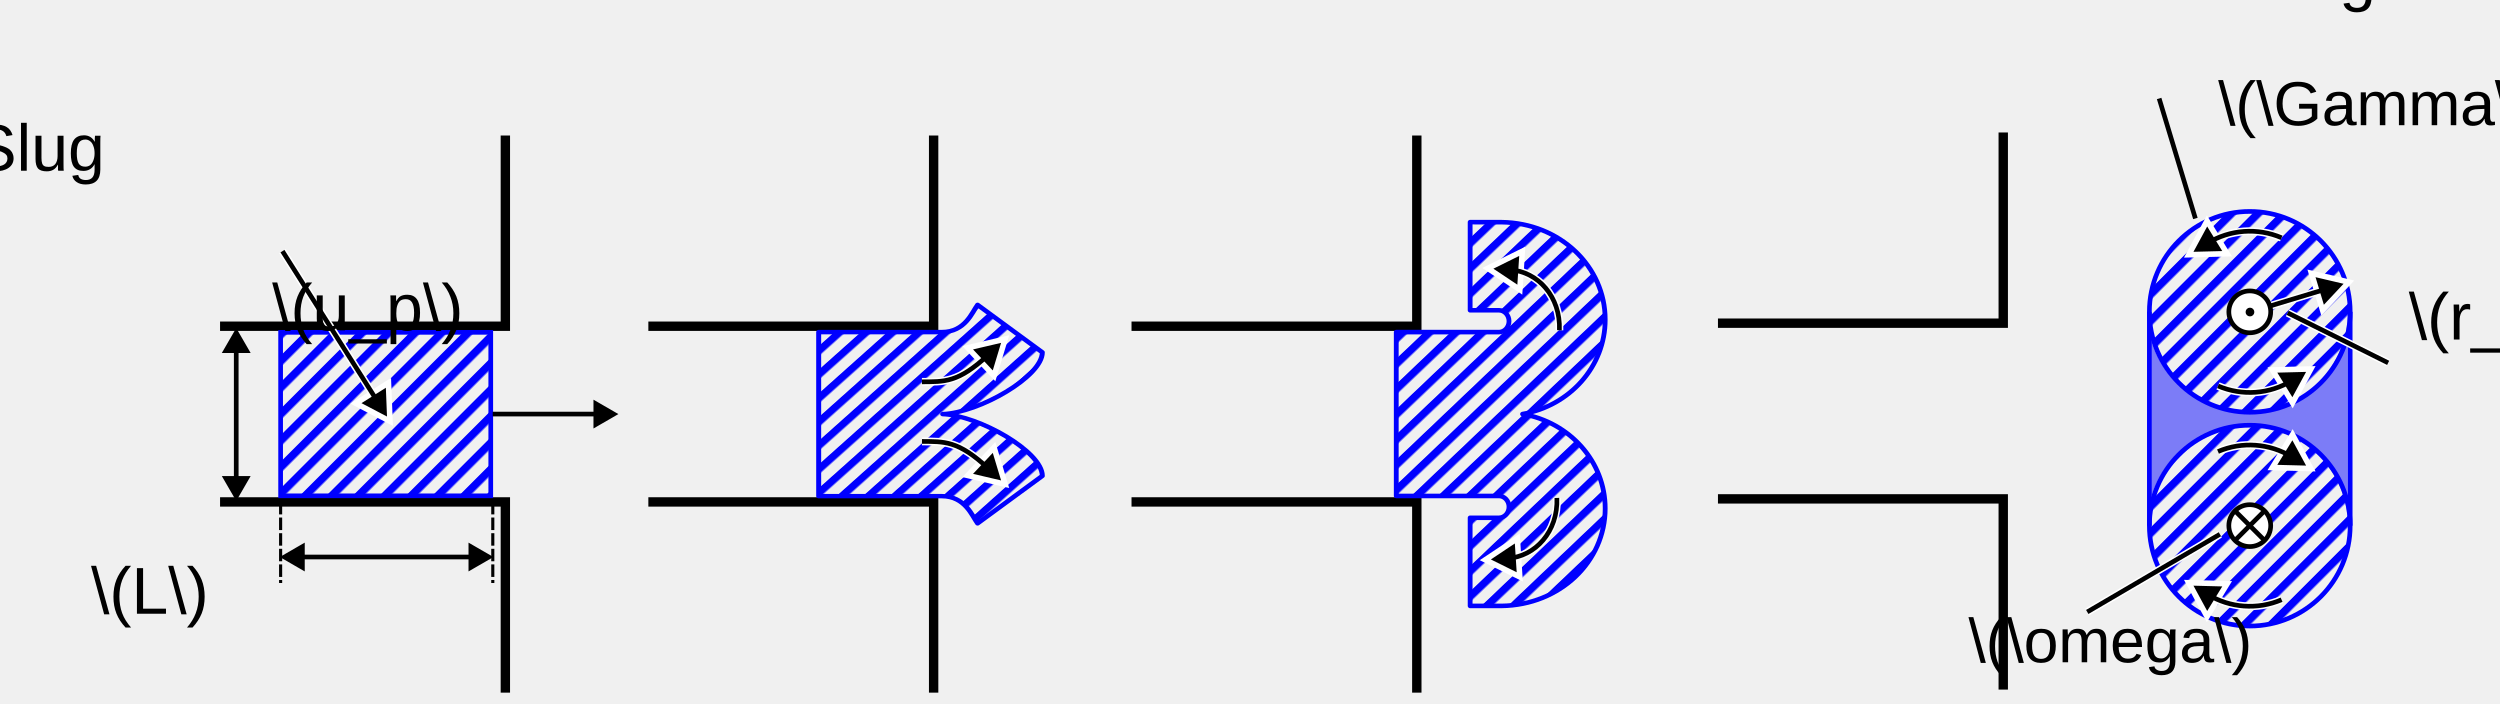
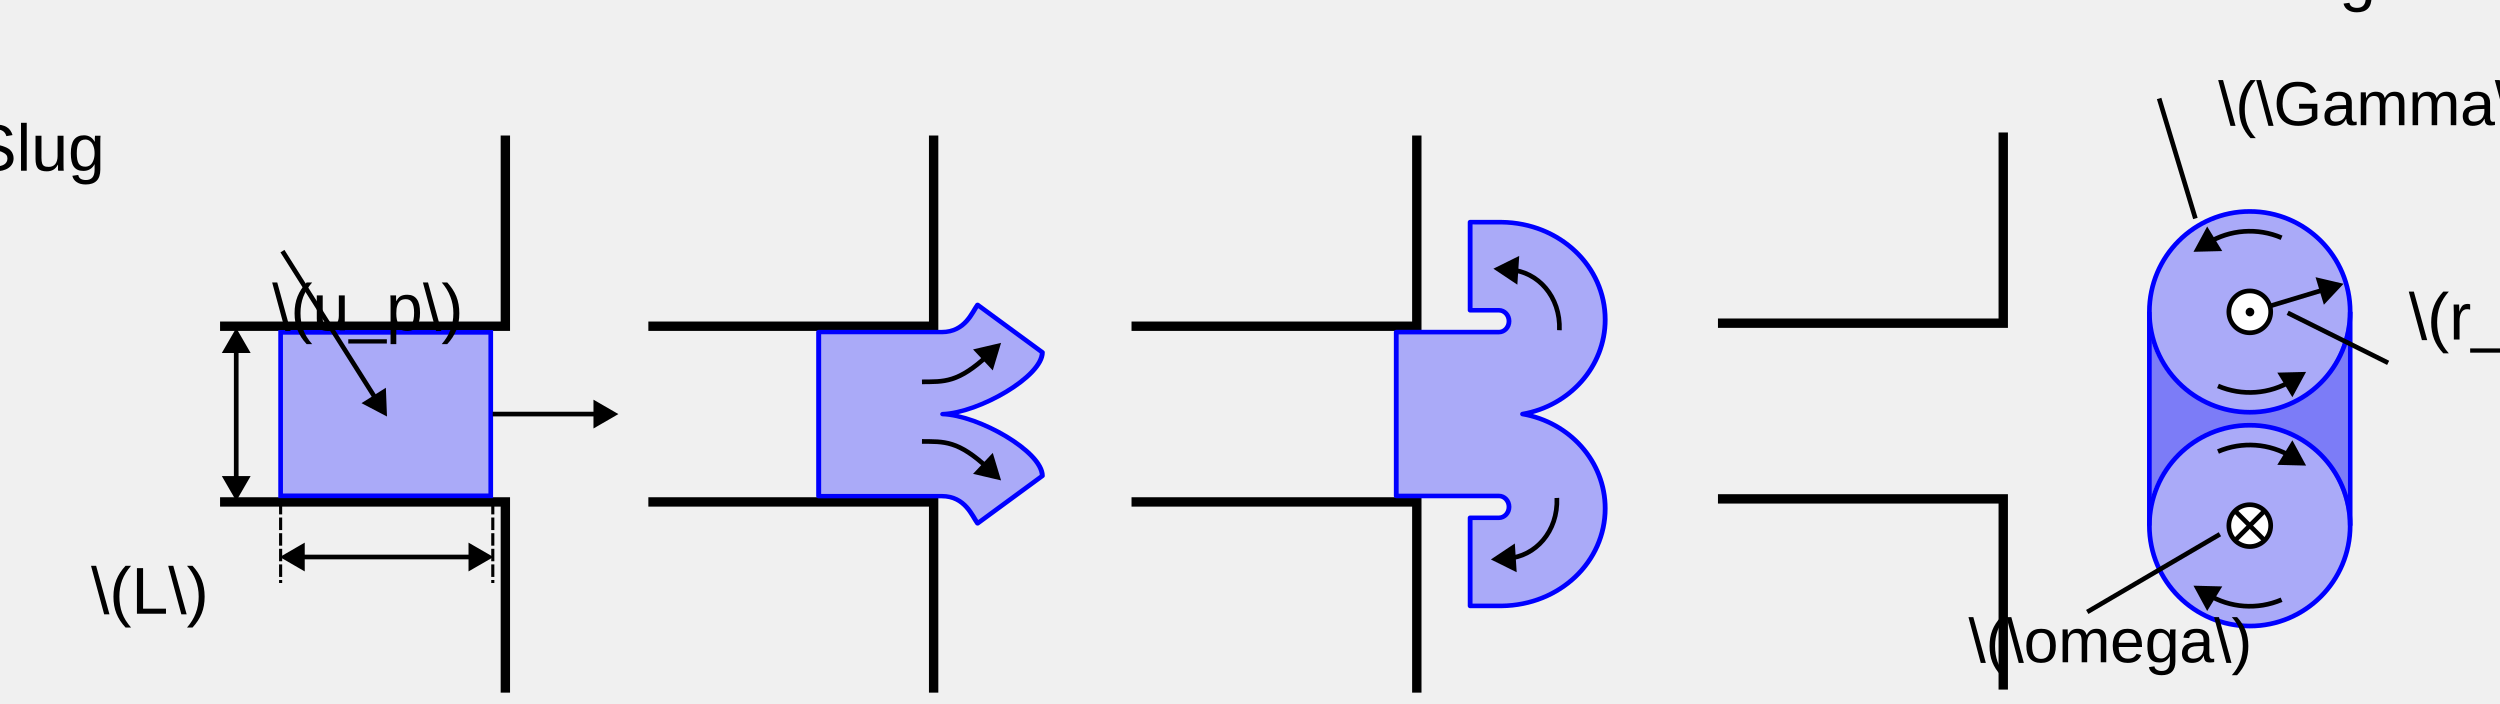
<svg xmlns="http://www.w3.org/2000/svg" xmlns:xlink="http://www.w3.org/1999/xlink" width="160mm" height="45mm" viewBox="0 0 160 45" version="1.1" id="svg1">
  <defs id="defs1">
    <pattern xlink:href="#pattern159" preserveAspectRatio="xMidYMid" id="pattern167" patternTransform="matrix(0.4071084,0.4071084,-0.4071084,0.4071084,-11.43899,114.5843)" />
    <pattern xlink:href="#pattern151" preserveAspectRatio="xMidYMid" id="pattern159" patternTransform="matrix(0.4071084,0.4071084,-0.4071084,0.4071084,-11.74365,114.432)" />
    <pattern xlink:href="#pattern143" preserveAspectRatio="xMidYMid" id="pattern151" patternTransform="matrix(0.4071084,0.4071084,-0.4071084,0.4071084,-11.74365,114.1273)" />
    <pattern xlink:href="#pattern135" preserveAspectRatio="xMidYMid" id="pattern143" patternTransform="matrix(0.4010337,0.4010337,-0.4010337,0.4010337,-8.985239,114.8958)" />
    <pattern xlink:href="#pattern120" preserveAspectRatio="xMidYMid" id="pattern135" patternTransform="matrix(0.4010337,0.4010337,-0.4010337,0.4010337,-5.233797,115.346)" />
    <pattern xlink:href="#pattern112" preserveAspectRatio="xMidYMid" id="pattern120" patternTransform="matrix(0.3535534,0.3535534,-0.3535534,0.3535534,-5.899609,115.346)" />
    <pattern xlink:href="#pattern104" preserveAspectRatio="xMidYMid" id="pattern112" patternTransform="matrix(0.3535534,0.3535534,-0.3535534,0.3535534,-5.899609,115.346)" />
    <pattern xlink:href="#pattern96" preserveAspectRatio="xMidYMid" id="pattern104" patternTransform="matrix(0.3535534,0.3535534,-0.3535534,0.3535534,-5.899609,115.346)" />
    <pattern xlink:href="#pattern88" preserveAspectRatio="xMidYMid" id="pattern96" patternTransform="matrix(0.3535534,0.3535534,-0.3535534,0.3535534,-5.899609,115.346)" />
    <pattern xlink:href="#pattern80" preserveAspectRatio="xMidYMid" id="pattern88" patternTransform="matrix(0.3535534,0.3535534,-0.3535534,0.3535534,-5.899609,115.346)" />
    <pattern xlink:href="#pattern72" preserveAspectRatio="xMidYMid" id="pattern80" patternTransform="matrix(0.3535534,0.3535534,-0.3535534,0.3535534,-5.899609,115.346)" />
    <pattern xlink:href="#pattern64" preserveAspectRatio="xMidYMid" id="pattern72" patternTransform="matrix(0.3535534,0.3535534,-0.3535534,0.3535534,-5.899609,115.346)" />
    <pattern xlink:href="#pattern56" preserveAspectRatio="xMidYMid" id="pattern64" patternTransform="matrix(0.3535534,0.3535534,-0.3535534,0.3535534,-5.899609,115.346)" />
    <pattern xlink:href="#pattern48" preserveAspectRatio="xMidYMid" id="pattern56" patternTransform="matrix(0.3535534,0.3535534,-0.3535534,0.3535534,-5.899609,115.346)" />
    <pattern xlink:href="#pattern10" preserveAspectRatio="xMidYMid" id="pattern48" patternTransform="matrix(0.3535534,0.3535534,-0.3535534,0.3535534,-0.8570025,116.4043)" />
    <pattern xlink:href="#Strips1_1" preserveAspectRatio="xMidYMid" id="pattern10" patternTransform="matrix(0.3535534,0.3535534,-0.3535534,0.3535534,0,0)" x="0" y="0" width="2.4" />
    <pattern patternUnits="userSpaceOnUse" width="2" height="10" patternTransform="translate(0,0) scale(2,2)" preserveAspectRatio="xMidYMid" id="Strips1_1" style="fill:#0000ff">
      <rect style="stroke:none" x="0" y="-0.5" width="1" height="11" id="rect134" />
    </pattern>
    <clipPath id="clip0">
      <rect x="165" y="213" width="1027" height="469" id="rect1" />
    </clipPath>
    <clipPath id="clip1">
      <rect x="0" y="0" width="9782175" height="4467225" id="rect2" />
    </clipPath>
    <clipPath id="clip3">
      <rect x="0" y="0" width="9778259" height="4467225" id="rect3" />
    </clipPath>
    <marker style="overflow:visible" id="Triangle-4" refX="0" refY="0" orient="auto-start-reverse" markerWidth="1" markerHeight="1" viewBox="0 0 1 1" preserveAspectRatio="xMidYMid">
      <path style="fill:context-stroke;fill-rule:evenodd;stroke:context-stroke;stroke-width:0.5pt" d="M 2.885,0 -1.44,2.5 v -5 z" id="path135-6" />
    </marker>
    <marker style="overflow:visible" id="Triangle-4-5" refX="0" refY="0" orient="auto-start-reverse" markerWidth="1" markerHeight="1" viewBox="0 0 1 1" preserveAspectRatio="xMidYMid">
      <path style="fill:context-stroke;fill-rule:evenodd;stroke:context-stroke;stroke-width:0.5pt" d="M 2.885,0 -1.44,2.5 v -5 z" id="path135-6-2" />
    </marker>
    <marker style="overflow:visible" id="Triangle-4-7" refX="0" refY="0" orient="auto-start-reverse" markerWidth="1" markerHeight="1" viewBox="0 0 1 1" preserveAspectRatio="xMidYMid">
      <path style="fill:context-stroke;fill-rule:evenodd;stroke:context-stroke;stroke-width:0.5pt" d="M 2.885,0 -1.44,2.5 v -5 z" id="path135-6-1" />
    </marker>
    <marker style="overflow:visible" id="Triangle-4-7-3" refX="0" refY="0" orient="auto-start-reverse" markerWidth="1" markerHeight="1" viewBox="0 0 1 1" preserveAspectRatio="xMidYMid">
      <path style="fill:context-stroke;fill-rule:evenodd;stroke:context-stroke;stroke-width:0.5pt" d="M 2.885,0 -1.44,2.5 v -5 z" id="path135-6-1-2" />
    </marker>
    <marker style="overflow:visible" id="Triangle-4-7-4" refX="0" refY="0" orient="auto-start-reverse" markerWidth="1" markerHeight="1" viewBox="0 0 1 1" preserveAspectRatio="xMidYMid">
      <path style="fill:context-stroke;fill-rule:evenodd;stroke:context-stroke;stroke-width:0.5pt" d="M 2.885,0 -1.44,2.5 v -5 z" id="path135-6-1-24" />
    </marker>
    <marker style="overflow:visible" id="Triangle-4-7-3-4" refX="0" refY="0" orient="auto-start-reverse" markerWidth="1" markerHeight="1" viewBox="0 0 1 1" preserveAspectRatio="xMidYMid">
      <path style="fill:context-stroke;fill-rule:evenodd;stroke:context-stroke;stroke-width:0.5pt" d="M 2.885,0 -1.44,2.5 v -5 z" id="path135-6-1-2-8" />
    </marker>
    <pattern xlink:href="#pattern151-4" preserveAspectRatio="xMidYMid" id="pattern159-1" patternTransform="matrix(0.4071084,0.4071084,-0.4071084,0.4071084,-11.74365,114.432)" />
    <pattern xlink:href="#pattern143-7" preserveAspectRatio="xMidYMid" id="pattern151-4" patternTransform="matrix(0.4071084,0.4071084,-0.4071084,0.4071084,-11.74365,114.1273)" />
    <pattern xlink:href="#pattern135-4" preserveAspectRatio="xMidYMid" id="pattern143-7" patternTransform="matrix(0.4010337,0.4010337,-0.4010337,0.4010337,-8.985239,114.8958)" />
    <pattern xlink:href="#pattern120-2" preserveAspectRatio="xMidYMid" id="pattern135-4" patternTransform="matrix(0.4010337,0.4010337,-0.4010337,0.4010337,-5.233797,115.346)" />
    <pattern xlink:href="#pattern112-3" preserveAspectRatio="xMidYMid" id="pattern120-2" patternTransform="matrix(0.3535534,0.3535534,-0.3535534,0.3535534,-5.899609,115.346)" />
    <pattern xlink:href="#pattern104-8" preserveAspectRatio="xMidYMid" id="pattern112-3" patternTransform="matrix(0.3535534,0.3535534,-0.3535534,0.3535534,-5.899609,115.346)" />
    <pattern xlink:href="#pattern96-6" preserveAspectRatio="xMidYMid" id="pattern104-8" patternTransform="matrix(0.3535534,0.3535534,-0.3535534,0.3535534,-5.899609,115.346)" />
    <pattern xlink:href="#pattern88-5" preserveAspectRatio="xMidYMid" id="pattern96-6" patternTransform="matrix(0.3535534,0.3535534,-0.3535534,0.3535534,-5.899609,115.346)" />
    <pattern xlink:href="#pattern80-9" preserveAspectRatio="xMidYMid" id="pattern88-5" patternTransform="matrix(0.3535534,0.3535534,-0.3535534,0.3535534,-5.899609,115.346)" />
    <pattern xlink:href="#pattern72-6" preserveAspectRatio="xMidYMid" id="pattern80-9" patternTransform="matrix(0.3535534,0.3535534,-0.3535534,0.3535534,-5.899609,115.346)" />
    <pattern xlink:href="#pattern64-9" preserveAspectRatio="xMidYMid" id="pattern72-6" patternTransform="matrix(0.3535534,0.3535534,-0.3535534,0.3535534,-5.899609,115.346)" />
    <pattern xlink:href="#pattern56-7" preserveAspectRatio="xMidYMid" id="pattern64-9" patternTransform="matrix(0.3535534,0.3535534,-0.3535534,0.3535534,-5.899609,115.346)" />
    <pattern xlink:href="#pattern48-8" preserveAspectRatio="xMidYMid" id="pattern56-7" patternTransform="matrix(0.3535534,0.3535534,-0.3535534,0.3535534,-5.899609,115.346)" />
    <pattern xlink:href="#pattern10-6" preserveAspectRatio="xMidYMid" id="pattern48-8" patternTransform="matrix(0.3535534,0.3535534,-0.3535534,0.3535534,-0.8570025,116.4043)" />
    <pattern xlink:href="#Strips1_1-6" preserveAspectRatio="xMidYMid" id="pattern10-6" patternTransform="matrix(0.3535534,0.3535534,-0.3535534,0.3535534,0,0)" x="0" y="0" width="2.4" />
    <pattern patternUnits="userSpaceOnUse" width="2" height="10" patternTransform="translate(0,0) scale(2,2)" preserveAspectRatio="xMidYMid" id="Strips1_1-6" style="fill:#0000ff">
      <rect style="stroke:none" x="0" y="-0.5" width="1" height="11" id="rect134-0" />
    </pattern>
    <pattern xlink:href="#pattern159-1" preserveAspectRatio="xMidYMid" id="pattern1" patternTransform="matrix(0.4071084,0.4071084,-0.4071084,0.4071084,-11.43899,114.5843)" />
    <pattern xlink:href="#pattern151-4" preserveAspectRatio="xMidYMid" id="pattern2" patternTransform="matrix(0.4071084,0.4071084,-0.4071084,0.4071084,-11.74365,114.432)" />
    <pattern xlink:href="#pattern143-7" preserveAspectRatio="xMidYMid" id="pattern3" patternTransform="matrix(0.4071084,0.4071084,-0.4071084,0.4071084,-11.74365,114.1273)" />
    <pattern xlink:href="#pattern135-4" preserveAspectRatio="xMidYMid" id="pattern4" patternTransform="matrix(0.4010337,0.4010337,-0.4010337,0.4010337,-8.985239,114.8958)" />
    <pattern xlink:href="#pattern120-2" preserveAspectRatio="xMidYMid" id="pattern5" patternTransform="matrix(0.4010337,0.4010337,-0.4010337,0.4010337,-5.233797,115.346)" />
    <pattern xlink:href="#pattern112-3" preserveAspectRatio="xMidYMid" id="pattern6" patternTransform="matrix(0.3535534,0.3535534,-0.3535534,0.3535534,-5.899609,115.346)" />
    <pattern xlink:href="#pattern104-8" preserveAspectRatio="xMidYMid" id="pattern7" patternTransform="matrix(0.3535534,0.3535534,-0.3535534,0.3535534,-5.899609,115.346)" />
    <pattern xlink:href="#pattern96-6" preserveAspectRatio="xMidYMid" id="pattern8" patternTransform="matrix(0.3535534,0.3535534,-0.3535534,0.3535534,-5.899609,115.346)" />
    <pattern xlink:href="#pattern88-5" preserveAspectRatio="xMidYMid" id="pattern9" patternTransform="matrix(0.3535534,0.3535534,-0.3535534,0.3535534,-5.899609,115.346)" />
    <pattern xlink:href="#pattern80-9" preserveAspectRatio="xMidYMid" id="pattern11" patternTransform="matrix(0.3535534,0.3535534,-0.3535534,0.3535534,-5.899609,115.346)" />
    <pattern xlink:href="#pattern72-6" preserveAspectRatio="xMidYMid" id="pattern12" patternTransform="matrix(0.3535534,0.3535534,-0.3535534,0.3535534,-5.899609,115.346)" />
    <pattern xlink:href="#pattern64-9" preserveAspectRatio="xMidYMid" id="pattern13" patternTransform="matrix(0.3535534,0.3535534,-0.3535534,0.3535534,-5.899609,115.346)" />
    <pattern xlink:href="#pattern56-7" preserveAspectRatio="xMidYMid" id="pattern14" patternTransform="matrix(0.3535534,0.3535534,-0.3535534,0.3535534,-5.899609,115.346)" />
    <pattern xlink:href="#pattern48-8" preserveAspectRatio="xMidYMid" id="pattern15" patternTransform="matrix(0.3535534,0.3535534,-0.3535534,0.3535534,-5.899609,115.346)" />
    <pattern xlink:href="#pattern10-6" preserveAspectRatio="xMidYMid" id="pattern16" patternTransform="matrix(0.3535534,0.3535534,-0.3535534,0.3535534,-0.8570025,116.4043)" />
    <pattern xlink:href="#Strips1_1-6" preserveAspectRatio="xMidYMid" id="pattern17" patternTransform="matrix(0.3535534,0.3535534,-0.3535534,0.3535534,0,0)" x="0" y="0" width="2.4" />
    <pattern xlink:href="#pattern159-1" preserveAspectRatio="xMidYMid" id="pattern19" patternTransform="matrix(0.4071084,0.4071084,-0.4071084,0.4071084,-11.43899,114.5843)" />
    <pattern xlink:href="#pattern151-4" preserveAspectRatio="xMidYMid" id="pattern20" patternTransform="matrix(0.4071084,0.4071084,-0.4071084,0.4071084,-11.74365,114.432)" />
    <pattern xlink:href="#pattern143-7" preserveAspectRatio="xMidYMid" id="pattern21" patternTransform="matrix(0.4071084,0.4071084,-0.4071084,0.4071084,-11.74365,114.1273)" />
    <pattern xlink:href="#pattern135-4" preserveAspectRatio="xMidYMid" id="pattern22" patternTransform="matrix(0.4010337,0.4010337,-0.4010337,0.4010337,-8.985239,114.8958)" />
    <pattern xlink:href="#pattern120-2" preserveAspectRatio="xMidYMid" id="pattern23" patternTransform="matrix(0.4010337,0.4010337,-0.4010337,0.4010337,-5.233797,115.346)" />
    <pattern xlink:href="#pattern112-3" preserveAspectRatio="xMidYMid" id="pattern24" patternTransform="matrix(0.3535534,0.3535534,-0.3535534,0.3535534,-5.899609,115.346)" />
    <pattern xlink:href="#pattern104-8" preserveAspectRatio="xMidYMid" id="pattern25" patternTransform="matrix(0.3535534,0.3535534,-0.3535534,0.3535534,-5.899609,115.346)" />
    <pattern xlink:href="#pattern96-6" preserveAspectRatio="xMidYMid" id="pattern26" patternTransform="matrix(0.3535534,0.3535534,-0.3535534,0.3535534,-5.899609,115.346)" />
    <pattern xlink:href="#pattern88-5" preserveAspectRatio="xMidYMid" id="pattern27" patternTransform="matrix(0.3535534,0.3535534,-0.3535534,0.3535534,-5.899609,115.346)" />
    <pattern xlink:href="#pattern80-9" preserveAspectRatio="xMidYMid" id="pattern28" patternTransform="matrix(0.3535534,0.3535534,-0.3535534,0.3535534,-5.899609,115.346)" />
    <pattern xlink:href="#pattern72-6" preserveAspectRatio="xMidYMid" id="pattern29" patternTransform="matrix(0.3535534,0.3535534,-0.3535534,0.3535534,-5.899609,115.346)" />
    <pattern xlink:href="#pattern64-9" preserveAspectRatio="xMidYMid" id="pattern30" patternTransform="matrix(0.3535534,0.3535534,-0.3535534,0.3535534,-5.899609,115.346)" />
    <pattern xlink:href="#pattern56-7" preserveAspectRatio="xMidYMid" id="pattern31" patternTransform="matrix(0.3535534,0.3535534,-0.3535534,0.3535534,-5.899609,115.346)" />
    <pattern xlink:href="#pattern48-8" preserveAspectRatio="xMidYMid" id="pattern32" patternTransform="matrix(0.3535534,0.3535534,-0.3535534,0.3535534,-5.899609,115.346)" />
    <pattern xlink:href="#pattern10-6" preserveAspectRatio="xMidYMid" id="pattern33" patternTransform="matrix(0.3535534,0.3535534,-0.3535534,0.3535534,-0.8570025,116.4043)" />
    <pattern xlink:href="#Strips1_1-6" preserveAspectRatio="xMidYMid" id="pattern34" patternTransform="matrix(0.3535534,0.3535534,-0.3535534,0.3535534,0,0)" x="0" y="0" width="2.4" />
    <pattern xlink:href="#pattern159-1" preserveAspectRatio="xMidYMid" id="pattern36" patternTransform="matrix(0.4071084,0.4071084,-0.4071084,0.4071084,-11.43899,114.5843)" />
    <pattern xlink:href="#pattern151-4" preserveAspectRatio="xMidYMid" id="pattern37" patternTransform="matrix(0.4071084,0.4071084,-0.4071084,0.4071084,-11.74365,114.432)" />
    <pattern xlink:href="#pattern143-7" preserveAspectRatio="xMidYMid" id="pattern38" patternTransform="matrix(0.4071084,0.4071084,-0.4071084,0.4071084,-11.74365,114.1273)" />
    <pattern xlink:href="#pattern135-4" preserveAspectRatio="xMidYMid" id="pattern39" patternTransform="matrix(0.4010337,0.4010337,-0.4010337,0.4010337,-8.985239,114.8958)" />
    <pattern xlink:href="#pattern120-2" preserveAspectRatio="xMidYMid" id="pattern40" patternTransform="matrix(0.4010337,0.4010337,-0.4010337,0.4010337,-5.233797,115.346)" />
    <pattern xlink:href="#pattern112-3" preserveAspectRatio="xMidYMid" id="pattern41" patternTransform="matrix(0.3535534,0.3535534,-0.3535534,0.3535534,-5.899609,115.346)" />
    <pattern xlink:href="#pattern104-8" preserveAspectRatio="xMidYMid" id="pattern42" patternTransform="matrix(0.3535534,0.3535534,-0.3535534,0.3535534,-5.899609,115.346)" />
    <pattern xlink:href="#pattern96-6" preserveAspectRatio="xMidYMid" id="pattern43" patternTransform="matrix(0.3535534,0.3535534,-0.3535534,0.3535534,-5.899609,115.346)" />
    <pattern xlink:href="#pattern88-5" preserveAspectRatio="xMidYMid" id="pattern44" patternTransform="matrix(0.3535534,0.3535534,-0.3535534,0.3535534,-5.899609,115.346)" />
    <pattern xlink:href="#pattern80-9" preserveAspectRatio="xMidYMid" id="pattern45" patternTransform="matrix(0.3535534,0.3535534,-0.3535534,0.3535534,-5.899609,115.346)" />
    <pattern xlink:href="#pattern72-6" preserveAspectRatio="xMidYMid" id="pattern46" patternTransform="matrix(0.3535534,0.3535534,-0.3535534,0.3535534,-5.899609,115.346)" />
    <pattern xlink:href="#pattern64-9" preserveAspectRatio="xMidYMid" id="pattern47" patternTransform="matrix(0.3535534,0.3535534,-0.3535534,0.3535534,-5.899609,115.346)" />
    <pattern xlink:href="#pattern56-7" preserveAspectRatio="xMidYMid" id="pattern49" patternTransform="matrix(0.3535534,0.3535534,-0.3535534,0.3535534,-5.899609,115.346)" />
    <pattern xlink:href="#pattern48-8" preserveAspectRatio="xMidYMid" id="pattern50" patternTransform="matrix(0.3535534,0.3535534,-0.3535534,0.3535534,-5.899609,115.346)" />
    <pattern xlink:href="#pattern10-6" preserveAspectRatio="xMidYMid" id="pattern51" patternTransform="matrix(0.3535534,0.3535534,-0.3535534,0.3535534,-0.8570025,116.4043)" />
    <pattern xlink:href="#Strips1_1-6" preserveAspectRatio="xMidYMid" id="pattern52" patternTransform="matrix(0.3535534,0.3535534,-0.3535534,0.3535534,0,0)" x="0" y="0" width="2.4" />
-     <marker style="overflow:visible" id="Triangle-4-57" refX="0" refY="0" orient="auto-start-reverse" markerWidth="1" markerHeight="1" viewBox="0 0 1 1" preserveAspectRatio="xMidYMid">
-       <path style="fill:context-stroke;fill-rule:evenodd;stroke:context-stroke;stroke-width:0.5pt" d="M 2.885,0 -1.44,2.5 v -5 z" id="path135-6-17" />
-     </marker>
-     <marker style="overflow:visible" id="Triangle-4-8" refX="0" refY="0" orient="auto-start-reverse" markerWidth="1" markerHeight="1" viewBox="0 0 1 1" preserveAspectRatio="xMidYMid">
-       <path style="fill:context-stroke;fill-rule:evenodd;stroke:context-stroke;stroke-width:0.5pt" d="M 2.885,0 -1.44,2.5 v -5 z" id="path135-6-29" />
-     </marker>
-     <marker style="overflow:visible" id="Triangle-4-5-2" refX="0" refY="0" orient="auto-start-reverse" markerWidth="1" markerHeight="1" viewBox="0 0 1 1" preserveAspectRatio="xMidYMid">
-       <path style="fill:context-stroke;fill-rule:evenodd;stroke:context-stroke;stroke-width:0.5pt" d="M 2.885,0 -1.44,2.5 v -5 z" id="path135-6-2-7" />
-     </marker>
-     <marker style="overflow:visible" id="Triangle-4-1" refX="0" refY="0" orient="auto-start-reverse" markerWidth="1" markerHeight="1" viewBox="0 0 1 1" preserveAspectRatio="xMidYMid">
-       <path style="fill:context-stroke;fill-rule:evenodd;stroke:context-stroke;stroke-width:0.5pt" d="M 2.885,0 -1.44,2.5 v -5 z" id="path135-6-19" />
-     </marker>
-     <marker style="overflow:visible" id="Triangle-4-7-41" refX="0" refY="0" orient="auto-start-reverse" markerWidth="1" markerHeight="1" viewBox="0 0 1 1" preserveAspectRatio="xMidYMid">
-       <path style="fill:context-stroke;fill-rule:evenodd;stroke:context-stroke;stroke-width:0.5pt" d="M 2.885,0 -1.44,2.5 v -5 z" id="path135-6-1-3" />
-     </marker>
-     <marker style="overflow:visible" id="Triangle-4-7-3-9" refX="0" refY="0" orient="auto-start-reverse" markerWidth="1" markerHeight="1" viewBox="0 0 1 1" preserveAspectRatio="xMidYMid">
-       <path style="fill:context-stroke;fill-rule:evenodd;stroke:context-stroke;stroke-width:0.5pt" d="M 2.885,0 -1.44,2.5 v -5 z" id="path135-6-1-2-84" />
-     </marker>
-     <marker style="overflow:visible" id="Triangle-4-7-0" refX="0" refY="0" orient="auto-start-reverse" markerWidth="1" markerHeight="1" viewBox="0 0 1 1" preserveAspectRatio="xMidYMid">
-       <path style="fill:context-stroke;fill-rule:evenodd;stroke:context-stroke;stroke-width:0.5pt" d="M 2.885,0 -1.44,2.5 v -5 z" id="path135-6-1-9" />
-     </marker>
-     <marker style="overflow:visible" id="Triangle-4-7-4-2" refX="0" refY="0" orient="auto-start-reverse" markerWidth="1" markerHeight="1" viewBox="0 0 1 1" preserveAspectRatio="xMidYMid">
-       <path style="fill:context-stroke;fill-rule:evenodd;stroke:context-stroke;stroke-width:0.5pt" d="M 2.885,0 -1.44,2.5 v -5 z" id="path135-6-1-24-8" />
-     </marker>
-     <marker style="overflow:visible" id="Triangle-4-7-3-4-0" refX="0" refY="0" orient="auto-start-reverse" markerWidth="1" markerHeight="1" viewBox="0 0 1 1" preserveAspectRatio="xMidYMid">
-       <path style="fill:context-stroke;fill-rule:evenodd;stroke:context-stroke;stroke-width:0.5pt" d="M 2.885,0 -1.44,2.5 v -5 z" id="path135-6-1-2-8-3" />
-     </marker>
-     <marker style="overflow:visible" id="Triangle-4-83" refX="0" refY="0" orient="auto-start-reverse" markerWidth="1" markerHeight="1" viewBox="0 0 1 1" preserveAspectRatio="xMidYMid">
-       <path style="fill:context-stroke;fill-rule:evenodd;stroke:context-stroke;stroke-width:0.5pt" d="M 2.885,0 -1.44,2.5 v -5 z" id="path135-6-8" />
-     </marker>
  </defs>
  <g id="layer1" transform="matrix(0.8684503,0,0,0.8684503,9.934192,-99.51078)" style="stroke-width:1.151">
    <g id="g2" style="stroke-width:1.151">
      <path style="fill:none;stroke:#000000;stroke-width:0.691;stroke-linejoin:miter;stroke-dasharray:none;stroke-opacity:1" d="M 4.778,138.625 H 25.803 v -14.054" id="path1" />
      <path style="fill:none;stroke:#000000;stroke-width:0.691;stroke-linejoin:miter;stroke-dasharray:none;stroke-opacity:1" d="M 4.778,151.574 H 25.803 v 14.054" id="path2" />
      <path style="fill:none;stroke:#000000;stroke-width:0.691;stroke-linejoin:miter;stroke-dasharray:none;stroke-opacity:1" d="m 36.341,138.625 h 21.024 v -14.054" id="path1-0" />
      <path style="fill:none;stroke:#000000;stroke-width:0.691;stroke-linejoin:miter;stroke-dasharray:none;stroke-opacity:1" d="m 36.341,151.574 h 21.024 v 14.054" id="path2-2" />
      <path style="fill:none;stroke:#000000;stroke-width:0.691;stroke-linejoin:miter;stroke-dasharray:none;stroke-opacity:1" d="m 71.948,138.625 h 21.024 v -14.054" id="path1-7" />
      <path style="fill:none;stroke:#000000;stroke-width:0.691;stroke-linejoin:miter;stroke-dasharray:none;stroke-opacity:1" d="m 71.948,151.574 h 21.024 v 14.054" id="path2-8" />
      <path style="fill:none;stroke:#000000;stroke-width:0.691;stroke-linejoin:miter;stroke-dasharray:none;stroke-opacity:1" d="m 115.165,138.401 h 21.024 v -14.054" id="path1-4" />
      <path style="fill:none;stroke:#000000;stroke-width:0.691;stroke-linejoin:miter;stroke-dasharray:none;stroke-opacity:1" d="m 115.165,151.349 h 21.024 v 14.054" id="path2-4" />
    </g>
    <g id="g9" style="fill:url(#pattern167);fill-opacity:1;stroke:#0000ff;stroke-width:1.151;stroke-opacity:1">
      <path style="fill:url(#pattern167);stroke:#0000ff;stroke-width:0.345;stroke-linejoin:round;stroke-opacity:1" d="M 146.958,137.566 V 153.321" id="path23" />
      <path style="fill:url(#pattern167);stroke:#0000ff;stroke-width:0.345;stroke-linejoin:round;stroke-opacity:1" d="M 161.756,137.566 V 153.321" id="path24" />
-       <path id="rect4" style="fill:url(#pattern167);fill-opacity:1;stroke:#0000ff;stroke-width:0.345;stroke-opacity:1" d="M 9.241,139.075 H 24.727 V 151.124 H 9.241 Z" />
-       <path style="fill:url(#pattern167);fill-opacity:1;stroke:#0000ff;stroke-width:0.366;stroke-linejoin:round;stroke-dasharray:none;stroke-opacity:1" d="m 60.604,136.826 c -0.393,0.585 -0.902,2.246 -2.641,2.246 h -9.07 v 6.768 6.768 h 9.07 c 1.739,0 2.248,1.661 2.641,2.246 l 4.77,-3.916 c 0,-2.011 -4.688,-4.995 -7.342,-5.098 2.654,-0.103 7.342,-3.087 7.342,-5.098 z" id="path5" transform="matrix(1,0,0,0.8931912,0,14.83919)" />
-       <path id="path6" style="fill:url(#pattern167);fill-opacity:1;stroke:#0000ff;stroke-width:0.354;stroke-linejoin:round;stroke-opacity:1" d="m 97.869,131.064 v 6.824 h 2.117 c 0.412,0 0.748,0.379 0.748,0.846 0,0.467 -0.336,0.846 -0.748,0.846 h -7.562 v 6.344 6.344 h 7.562 c 0.412,0 0.748,0.379 0.748,0.846 0,0.467 -0.336,0.846 -0.748,0.846 h -2.117 v 6.824 h 2.309 c 4.324,-0.056 7.643,-3.441 7.643,-7.547 0,-3.646 -2.626,-6.679 -6.09,-7.312 3.463,-0.633 6.09,-3.666 6.09,-7.312 0,-4.106 -3.319,-7.491 -7.643,-7.547 z" transform="matrix(1,0,0,0.951605,-0.9666639,6.234045)" />
-       <path id="path8" style="fill:url(#pattern167);fill-opacity:1;stroke:#0000ff;stroke-width:0.345;stroke-linejoin:round;stroke-opacity:1" d="m 161.756,137.566 a 7.399,7.399 0 0 1 -7.399,7.399 7.399,7.399 0 0 1 -7.399,-7.399 7.399,7.399 0 0 1 7.399,-7.399 7.399,7.399 0 0 1 7.399,7.399 z" />
-       <path id="path8-1" style="fill:url(#pattern167);fill-opacity:1;stroke:#0000ff;stroke-width:0.345;stroke-linejoin:round;stroke-opacity:1" d="m 161.756,153.321 a 7.399,7.399 0 0 1 -7.399,7.399 7.399,7.399 0 0 1 -7.399,-7.399 7.399,7.399 0 0 1 7.399,-7.399 7.399,7.399 0 0 1 7.399,7.399 z" />
+       <path id="rect4" style="fill:#6464ff;fill-opacity:0.5;stroke:#0000ff;stroke-width:0.345;stroke-opacity:1" d="M 9.241,139.075 H 24.727 V 151.124 H 9.241 Z" />
+       <path style="fill:#6464ff;fill-opacity:0.5;stroke:#0000ff;stroke-width:0.366;stroke-linejoin:round;stroke-dasharray:none;stroke-opacity:1" d="m 60.604,136.826 c -0.393,0.585 -0.902,2.246 -2.641,2.246 h -9.07 v 6.768 6.768 h 9.07 c 1.739,0 2.248,1.661 2.641,2.246 l 4.77,-3.916 c 0,-2.011 -4.688,-4.995 -7.342,-5.098 2.654,-0.103 7.342,-3.087 7.342,-5.098 z" id="path5" transform="matrix(1,0,0,-0.8931912,0,275.3649)" />
+       <path id="path6" style="fill:#6464ff;fill-opacity:0.5;stroke:#0000ff;stroke-width:0.354;stroke-linejoin:round;stroke-opacity:1" d="m 97.869,131.064 v 6.824 h 2.117 c 0.412,0 0.748,0.379 0.748,0.846 0,0.467 -0.336,0.846 -0.748,0.846 h -7.562 v 6.344 6.344 h 7.562 c 0.412,0 0.748,0.379 0.748,0.846 0,0.467 -0.336,0.846 -0.748,0.846 h -2.117 v 6.824 h 2.309 c 4.324,-0.056 7.643,-3.441 7.643,-7.547 0,-3.646 -2.626,-6.679 -6.09,-7.312 3.463,-0.633 6.09,-3.666 6.09,-7.312 0,-4.106 -3.319,-7.491 -7.643,-7.547 z" transform="matrix(1,0,0,0.951605,-0.9666639,6.234045)" />
+       <path id="path8" style="fill:#6464ff;fill-opacity:0.5;stroke:#0000ff;stroke-width:0.345;stroke-linejoin:round;stroke-opacity:1" d="m 161.756,137.566 a 7.399,7.399 0 0 1 -7.399,7.399 7.399,7.399 0 0 1 -7.399,-7.399 7.399,7.399 0 0 1 7.399,-7.399 7.399,7.399 0 0 1 7.399,7.399 z" />
+       <path id="path8-1" style="fill:#6464ff;fill-opacity:0.5;stroke:#0000ff;stroke-width:0.345;stroke-linejoin:round;stroke-opacity:1" d="m 161.756,153.321 a 7.399,7.399 0 0 1 -7.399,7.399 7.399,7.399 0 0 1 -7.399,-7.399 7.399,7.399 0 0 1 7.399,-7.399 7.399,7.399 0 0 1 7.399,7.399 z" />
      <path id="path8-1-7" style="fill:#0000ff;fill-opacity:0.484;stroke:none;stroke-width:0.345;stroke-linejoin:round;stroke-opacity:1" d="m 154.185,145.922 c -4.086,0 -7.399,3.313 -7.399,7.399 v -15.755 c 0,4.086 3.313,7.399 7.399,7.399 4.086,0 7.399,-3.313 7.399,-7.399 v 15.755 c 0,-4.086 -3.313,-7.399 -7.399,-7.399 z" />
    </g>
-     <path style="stroke-width:0.576;fill:none;stroke:#ffffff;stroke-linejoin:round;stroke-dasharray:none;marker-end:url(#Triangle-4-83);stroke-opacity:1" d="m 154.371,137.58 5.725,-1.729" id="path4-14" />
    <path style="fill:none;stroke:#000000;stroke-width:0.345;stroke-linejoin:round;stroke-dasharray:none;marker-end:url(#Triangle-4)" d="m 154.371,137.58 5.725,-1.729" id="path4" />
    <g id="g24" style="stroke-width:1.151">
      <g id="g25" style="stroke-width:0.23;stroke-dasharray:none">
        <path style="fill:#000000;stroke:#000000;stroke-width:0.23;stroke-linejoin:round;stroke-dasharray:0.921, 0.23;stroke-dashoffset:0;stroke-opacity:1" d="m 9.241,151.574 v 5.972" id="path25" />
        <path style="fill:#000000;stroke:#000000;stroke-width:0.23;stroke-linejoin:round;stroke-dasharray:0.921, 0.23;stroke-dashoffset:0;stroke-opacity:1" d="m 24.877,151.574 v 5.972" id="path25-7" />
      </g>
      <g id="g38" style="stroke-width:1.151">
-         <path style="stroke-width:0.576;fill:none;stroke:#ffffff;stroke-linejoin:round;stroke-dasharray:none;stroke-dashoffset:0;stroke-opacity:1;marker-start:url(#Triangle-4-7-0)" id="path37-5" d="m 157.463,142.631 a 5.941,5.941 0 0 1 -5.449,0.395" />
        <path style="fill:none;stroke:#000000;stroke-width:0.345;stroke-linejoin:round;stroke-dasharray:none;stroke-dashoffset:0;stroke-opacity:1;marker-start:url(#Triangle-4-7)" id="path37" d="m 157.463,142.631 a 5.941,5.941 0 0 1 -5.449,0.395" />
-         <path style="stroke-width:0.576;fill:none;stroke:#ffffff;stroke-linejoin:round;stroke-dasharray:none;stroke-dashoffset:0;stroke-opacity:1;marker-start:url(#Triangle-4-7-3-9)" id="path37-7-1" d="m -151.252,-132.501 a 5.941,5.941 0 0 1 -5.449,0.395" transform="scale(-1)" />
        <path style="fill:none;stroke:#000000;stroke-width:0.345;stroke-linejoin:round;stroke-dasharray:none;stroke-dashoffset:0;stroke-opacity:1;marker-start:url(#Triangle-4-7-3)" id="path37-7" d="m -151.252,-132.501 a 5.941,5.941 0 0 1 -5.449,0.395" transform="scale(-1)" />
-         <path style="stroke-width:0.576;fill:none;stroke:#ffffff;stroke-linejoin:round;stroke-dasharray:none;stroke-dashoffset:0;stroke-opacity:1;marker-start:url(#Triangle-4-7-4-2)" id="path37-4-6" d="m 157.463,-148.256 a 5.941,5.941 0 0 1 -5.449,0.395" transform="scale(1,-1)" />
        <path style="fill:none;stroke:#000000;stroke-width:0.345;stroke-linejoin:round;stroke-dasharray:none;stroke-dashoffset:0;stroke-opacity:1;marker-start:url(#Triangle-4-7-4)" id="path37-4" d="m 157.463,-148.256 a 5.941,5.941 0 0 1 -5.449,0.395" transform="scale(1,-1)" />
-         <path style="stroke-width:0.576;fill:none;stroke:#ffffff;stroke-linejoin:round;stroke-dasharray:none;stroke-dashoffset:0;stroke-opacity:1;marker-start:url(#Triangle-4-7-3-4-0)" id="path37-7-5-0" d="m -151.252,158.386 a 5.941,5.941 0 0 1 -5.449,0.395" transform="scale(-1,1)" />
        <path style="fill:none;stroke:#000000;stroke-width:0.345;stroke-linejoin:round;stroke-dasharray:none;stroke-dashoffset:0;stroke-opacity:1;marker-start:url(#Triangle-4-7-3-4);fill-opacity:1" id="path37-7-5" d="m -151.252,158.386 a 5.941,5.941 0 0 1 -5.449,0.395" transform="scale(-1,1)" />
      </g>
-       <path style="stroke-width:0.576;fill:none;stroke:#ffffff;stroke-linejoin:round;stroke-opacity:1;marker-end:url(#Triangle-4-57);stroke-dasharray:none" d="m 9.376,133.091 7.05,11.153" id="path3-9" />
      <path style="fill:#000000;stroke:#000000;stroke-width:0.345;stroke-linejoin:round;stroke-opacity:1;marker-end:url(#Triangle-4)" d="m 9.376,133.091 7.05,11.153" id="path3" />
      <path style="fill:#000000;stroke:#000000;stroke-width:0.345;stroke-linejoin:round;stroke-opacity:1" d="m 147.677,121.841 2.672,8.843" id="path3-5" />
-       <path style="stroke-width:0.576;fill:#000000;stroke:#ffffff;stroke-linejoin:round;stroke-opacity:1;stroke-dasharray:none" d="m 164.554,141.325 -7.406,-3.686" id="path3-5-8-5" />
      <path style="fill:#000000;stroke:#000000;stroke-width:0.345;stroke-linejoin:round;stroke-opacity:1" d="m 164.554,141.325 -7.406,-3.686" id="path3-5-8" />
-       <path style="stroke-width:0.576;fill:#000000;stroke:#ffffff;stroke-linejoin:round;stroke-opacity:1;stroke-dasharray:none" d="m 142.379,159.683 9.777,-5.729" id="path3-5-2-8" />
      <path style="fill:#000000;stroke:#000000;stroke-width:0.345;stroke-linejoin:round;stroke-opacity:1" d="m 142.379,159.683 9.777,-5.729" id="path3-5-2" />
      <path style="fill:#000000;stroke:#000000;stroke-width:0.345;stroke-linejoin:round;stroke-opacity:1;marker-start:url(#Triangle-4);marker-end:url(#Triangle-4)" d="m 5.97,139.985 v 10.294" id="path4-1" />
      <path style="fill:#000000;stroke:#000000;stroke-width:0.345;stroke-linejoin:round;stroke-dasharray:none;stroke-dashoffset:0;stroke-opacity:1;marker-start:url(#Triangle-4);marker-end:url(#Triangle-4)" d="m 10.407,155.634 h 13.293" id="path26" />
      <path style="fill:#000000;stroke:#000000;stroke-width:0.345;stroke-linejoin:round;stroke-dasharray:none;stroke-dashoffset:0;stroke-opacity:1;marker-end:url(#Triangle-4)" d="m 24.871,145.1 h 8.037" id="path34" />
-       <path style="stroke-width:0.576;fill:none;stroke:#ffffff;stroke-linejoin:round;stroke-dasharray:none;stroke-dashoffset:0;stroke-opacity:1;marker-end:url(#Triangle-4-8)" d="m 56.505,142.725 c 1.615,-0.023 2.645,0.117 4.937,-2.035" id="path35-6" />
      <path style="fill:none;stroke:#000000;stroke-width:0.345;stroke-linejoin:round;stroke-dasharray:none;stroke-dashoffset:0;stroke-opacity:1;marker-end:url(#Triangle-4)" d="m 56.505,142.725 c 1.615,-0.023 2.645,0.117 4.937,-2.035" id="path35" />
-       <path style="stroke-width:0.576;fill:none;stroke:#ffffff;stroke-linejoin:round;stroke-dasharray:none;stroke-dashoffset:0;stroke-opacity:1;marker-end:url(#Triangle-4-5-2)" d="m 56.505,147.115 c 1.615,0.023 2.645,-0.117 4.937,2.035" id="path35-9-5" />
      <path style="fill:none;stroke:#000000;stroke-width:0.345;stroke-linejoin:round;stroke-dasharray:none;stroke-dashoffset:0;stroke-opacity:1;marker-end:url(#Triangle-4-5)" d="m 56.505,147.115 c 1.615,0.023 2.645,-0.117 4.937,2.035" id="path35-9" />
-       <path style="stroke-width:0.576;fill:none;stroke:#ffffff;stroke-linejoin:round;stroke-dasharray:none;stroke-dashoffset:0;stroke-opacity:1;marker-end:url(#Triangle-4-1)" d="m 103.481,138.919 c 0.099,-2.48 -1.591,-4.323 -3.642,-4.455" id="path36-6" />
      <path style="fill:none;stroke:#000000;stroke-width:0.345;stroke-linejoin:round;stroke-dasharray:none;stroke-dashoffset:0;stroke-opacity:1;marker-end:url(#Triangle-4)" d="m 103.481,138.919 c 0.099,-2.48 -1.591,-4.323 -3.642,-4.455" id="path36" />
-       <path style="stroke-width:0.576;fill:none;stroke:#ffffff;stroke-linejoin:round;stroke-dasharray:none;stroke-dashoffset:0;stroke-opacity:1;marker-end:url(#Triangle-4-7-41)" d="m 103.295,151.28 c 0.099,2.48 -1.591,4.323 -3.642,4.455" id="path36-7-2" />
      <path style="fill:none;stroke:#000000;stroke-width:0.345;stroke-linejoin:round;stroke-dasharray:none;stroke-dashoffset:0;stroke-opacity:1;marker-end:url(#Triangle-4-7)" d="m 103.295,151.28 c 0.099,2.48 -1.591,4.323 -3.642,4.455" id="path36-7" />
      <g id="g41" style="stroke-width:1.151">
        <g id="g40" style="stroke-width:1.151">
          <circle style="fill:#ffffff;fill-opacity:1;stroke:#000000;stroke-width:0.345;stroke-linejoin:round;stroke-dasharray:none;stroke-dashoffset:0;stroke-opacity:1" id="path38-5" cx="154.357" cy="137.566" r="1.543" />
          <circle style="fill:#000000;fill-opacity:1;stroke:#000000;stroke-width:0.345;stroke-linejoin:round;stroke-dasharray:none;stroke-dashoffset:0;stroke-opacity:1" id="path38-5-7" cx="154.371" cy="137.58" r="0.15" />
        </g>
        <g id="g39" style="stroke-width:1.151">
          <circle style="fill:#ffffff;fill-opacity:1;stroke:#000000;stroke-width:0.345;stroke-linejoin:round;stroke-dasharray:none;stroke-dashoffset:0;stroke-opacity:1" id="path38" cx="154.357" cy="153.321" r="1.543" />
          <path style="fill:#000000;fill-opacity:1;stroke:#000000;stroke-width:0.345;stroke-linejoin:round;stroke-dasharray:none;stroke-dashoffset:0;stroke-opacity:1" d="m 153.266,152.23 2.182,2.182" id="path39" />
          <path style="fill:#000000;fill-opacity:1;stroke:#000000;stroke-width:0.345;stroke-linejoin:round;stroke-dasharray:none;stroke-dashoffset:0;stroke-opacity:1" d="m 155.448,152.23 -2.182,2.182" id="path39-8" />
        </g>
      </g>
    </g>
    <text xml:space="preserve" style="font-size:4.586px;line-height:1.3;font-family:Arial;-inkscape-font-specification:'Arial, Normal';text-align:center;text-anchor:middle;fill:#000000;fill-opacity:1;stroke:none;stroke-width:0.345;stroke-linejoin:round;stroke-dasharray:none;stroke-dashoffset:0;stroke-opacity:1" x="147.261" y="163.388" id="text42-0-3">
      <tspan style="stroke-width:0.345" x="147.261" y="163.388" id="tspan43">\(\omega\)</tspan>
    </text>
    <text xml:space="preserve" style="font-size:4.586px;line-height:1.3;font-family:Arial;-inkscape-font-specification:'Arial, Normal';text-align:center;text-anchor:middle;fill:#000000;fill-opacity:1;stroke:none;stroke-width:0.345;stroke-linejoin:round;stroke-dasharray:none;stroke-dashoffset:0;stroke-opacity:1" x="166.808" y="123.813" id="text42-0-3-4">
      <tspan style="stroke-width:0.345" x="166.808" y="123.813" id="tspan43-4">\(\Gamma\)</tspan>
    </text>
    <text xml:space="preserve" style="font-size:4.875px;line-height:1.3;font-family:Arial;-inkscape-font-specification:'Arial, Normal';text-align:center;text-anchor:middle;fill:#000000;fill-opacity:1;stroke:#000000;stroke-width:0.345;stroke-linejoin:round;stroke-dasharray:none;stroke-dashoffset:0;stroke-opacity:1" x="-13.402" y="143.736" id="text41">
      <tspan id="tspan41" style="font-size:4.875px;fill:#000000;fill-opacity:1;stroke:none;stroke-width:0.345" x="-13.402" y="143.736">\(D\)</tspan>
    </text>
    <text xml:space="preserve" style="font-size:4.875px;line-height:1.3;font-family:Arial;-inkscape-font-specification:'Arial, Normal';text-align:center;text-anchor:middle;fill:#000000;fill-opacity:1;stroke:#000000;stroke-width:0.345;stroke-linejoin:round;stroke-dasharray:none;stroke-dashoffset:0;stroke-opacity:1" x="176.366" y="139.605" id="text41-7">
      <tspan id="tspan41-4" style="font-size:4.875px;fill:#000000;fill-opacity:1;stroke:none;stroke-width:0.345" x="176.366" y="139.605">\(r_w\)</tspan>
    </text>
    <text xml:space="preserve" style="stroke-width:0.345;font-size:4.875px;line-height:1.3;font-family:Arial;-inkscape-font-specification:'Arial, Normal';text-align:center;text-anchor:middle;fill:#000000;fill-opacity:1;stroke:#000000;stroke-linejoin:round;stroke-dasharray:none;stroke-dashoffset:0;stroke-opacity:1" x="2.99" y="159.811" id="text41-3">
      <tspan id="tspan41-8" style="font-size:4.875px;fill:#000000;fill-opacity:1;stroke:none;stroke-width:0.345" x="2.99" y="159.811">\(L\)</tspan>
    </text>
    <text xml:space="preserve" style="font-size:4.875px;line-height:1.3;font-family:Arial;-inkscape-font-specification:'Arial, Normal';text-align:center;text-anchor:middle;fill:#000000;fill-opacity:1;stroke:none;stroke-width:0.345;stroke-linejoin:round;stroke-dasharray:none;stroke-dashoffset:0;stroke-opacity:1" x="-5.206" y="127.163" id="text42">
      <tspan id="tspan42" style="font-size:4.875px;stroke-width:0.345" x="-5.206" y="127.163">Slug</tspan>
    </text>
    <text xml:space="preserve" style="font-size:4.875px;line-height:1.3;font-family:Arial;-inkscape-font-specification:'Arial, Normal';text-align:center;text-anchor:middle;fill:#000000;fill-opacity:1;stroke:none;stroke-width:0.345;stroke-linejoin:round;stroke-dasharray:none;stroke-dashoffset:0;stroke-opacity:1" x="19.049" y="138.927" id="text42-0">
      <tspan id="tspan42-7" style="font-size:4.875px;stroke-width:0.345" x="19.049" y="138.927">\(u_p\)</tspan>
    </text>
    <text xml:space="preserve" style="font-size:4.875px;line-height:1.3;font-family:Arial;-inkscape-font-specification:'Arial, Normal';text-align:center;text-anchor:middle;fill:#000000;fill-opacity:1;stroke:#000000;stroke-width:0.345;stroke-linejoin:round;stroke-dasharray:none;stroke-dashoffset:0;stroke-opacity:1" x="156.081" y="114.475" id="text41-6">
      <tspan id="tspan41-7" style="font-size:4.875px;fill:#000000;fill-opacity:1;stroke:none;stroke-width:0.345" x="156.081" y="114.475">Wirbelring</tspan>
    </text>
  </g>
</svg>
